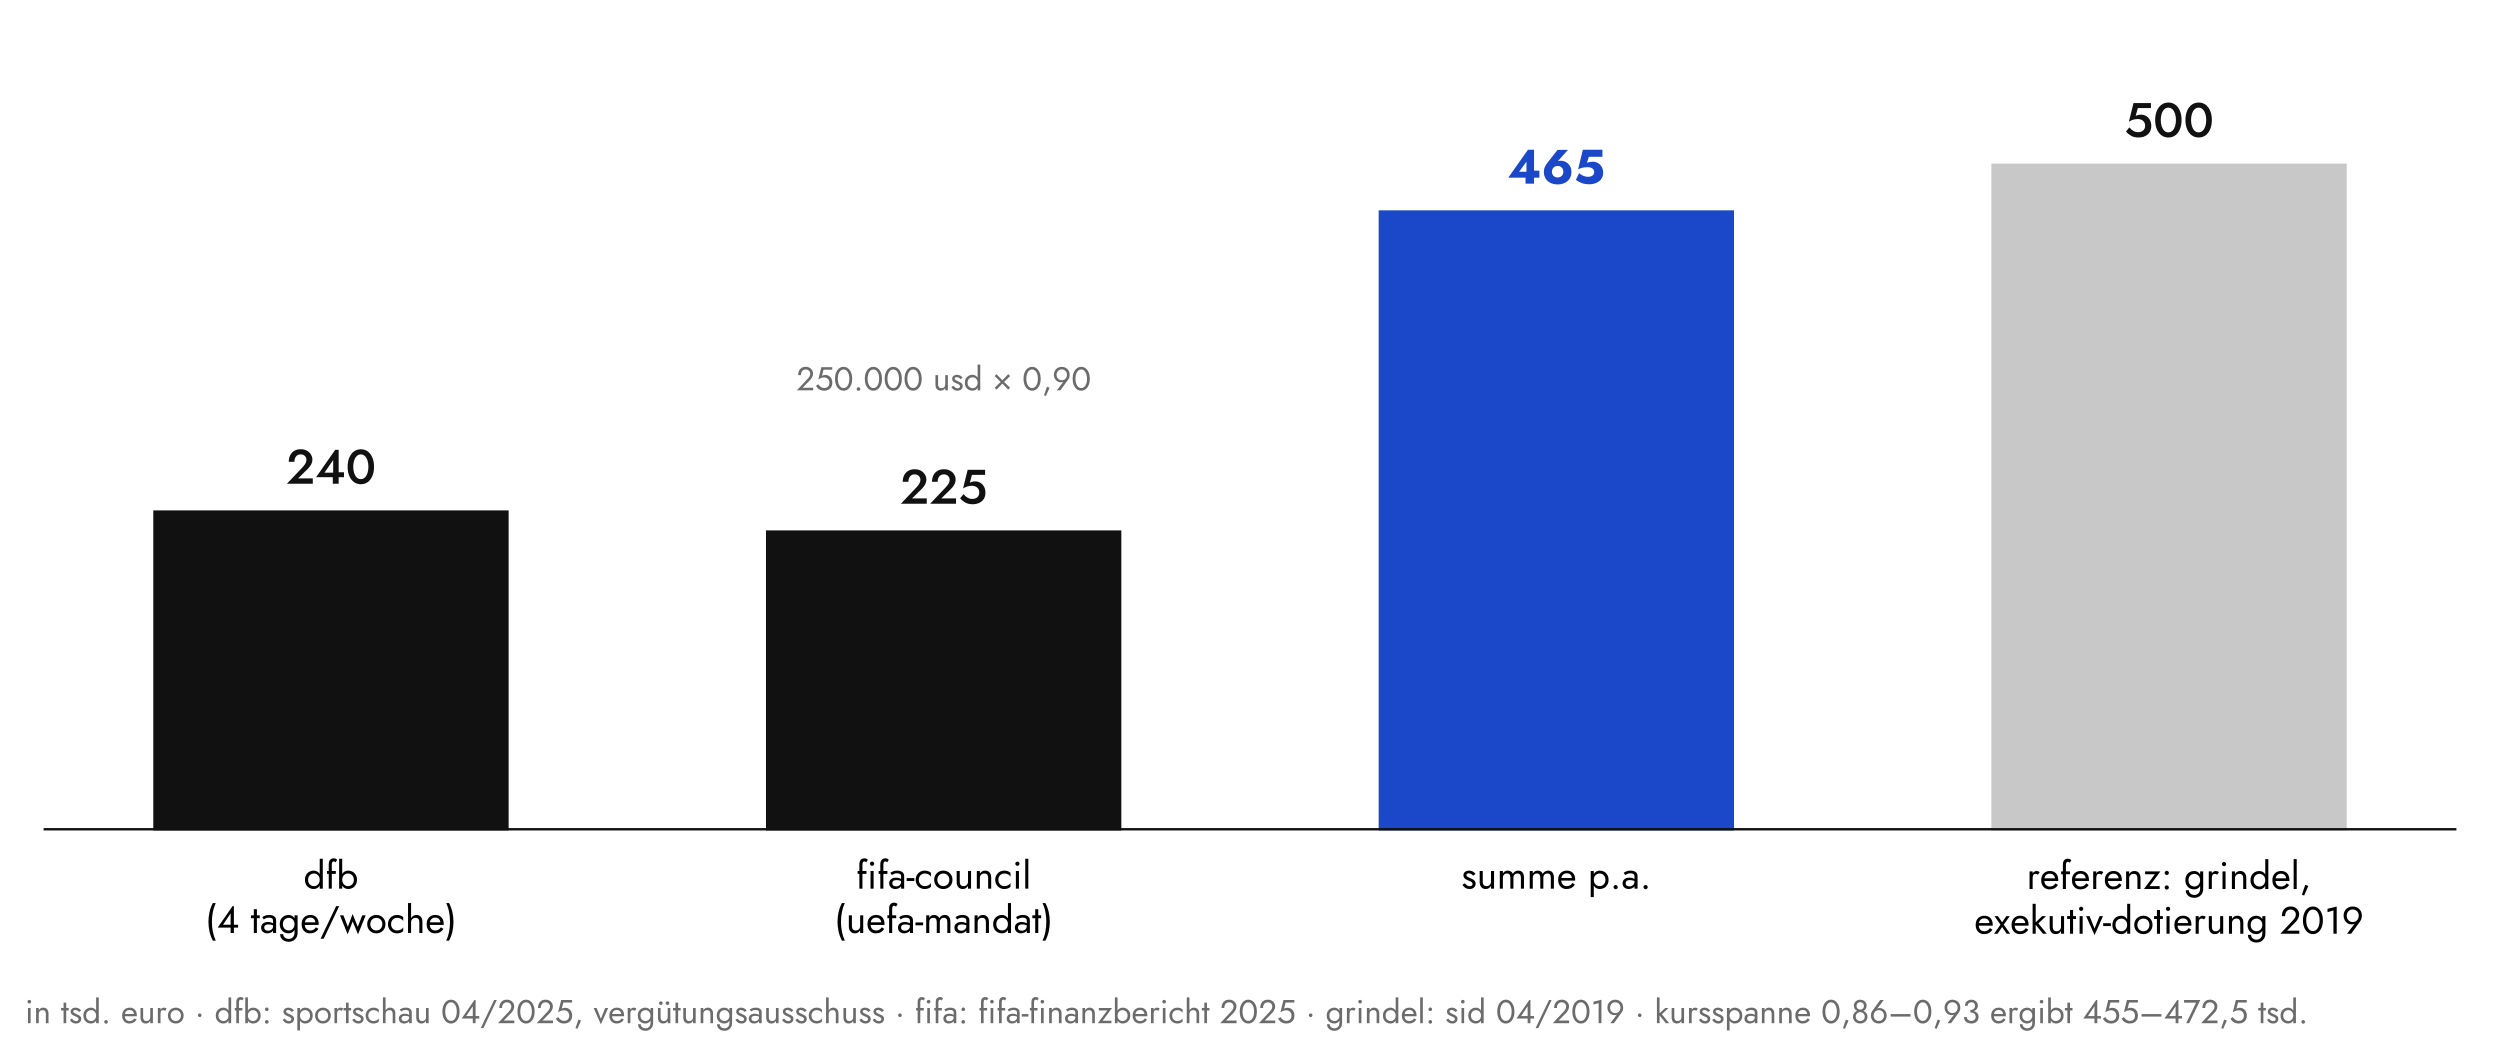
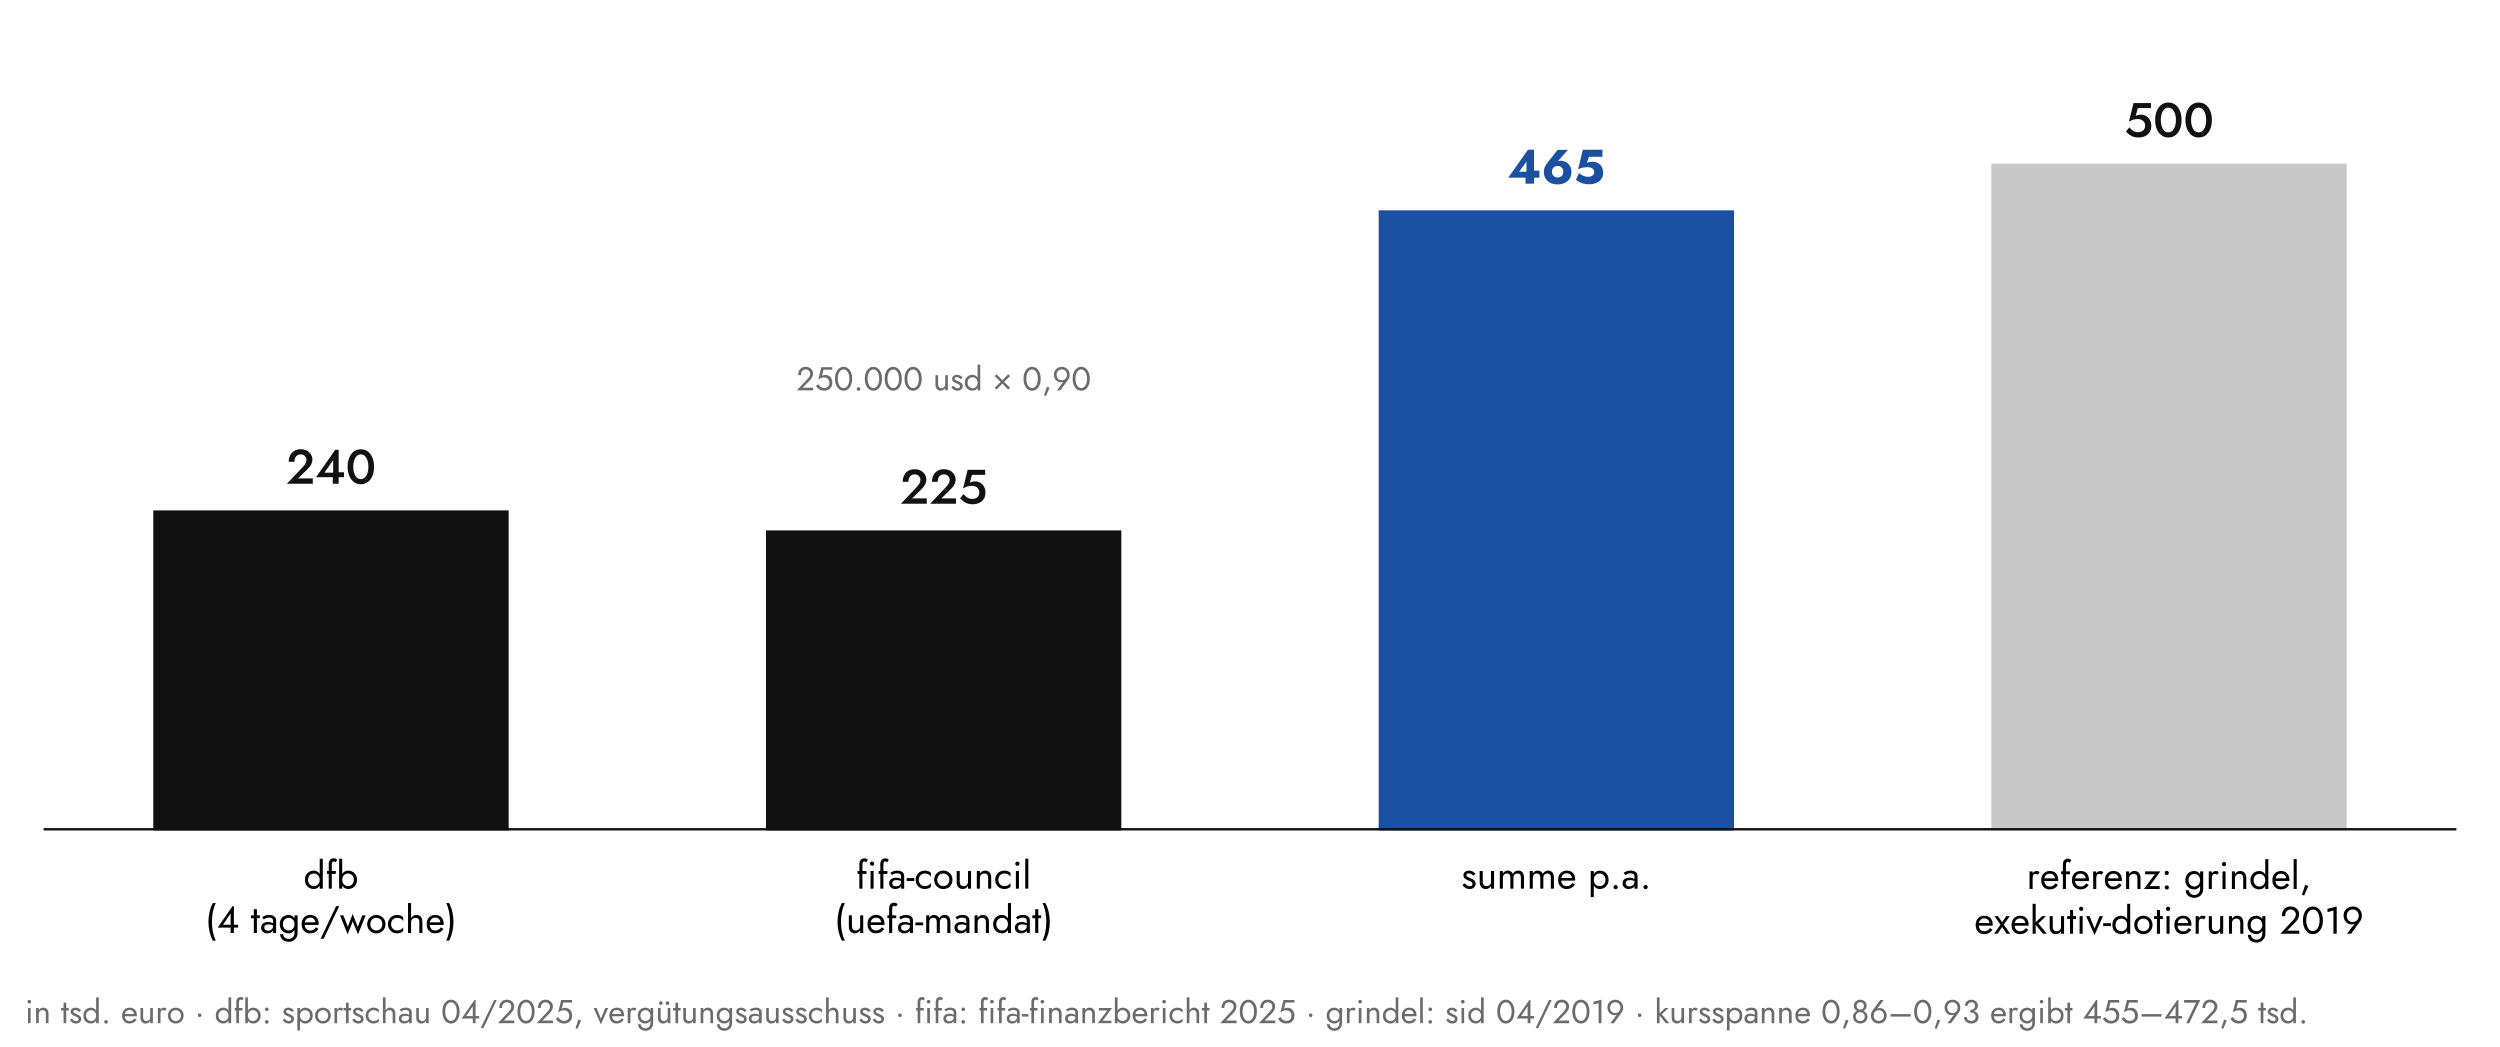
<svg xmlns="http://www.w3.org/2000/svg" xmlns:xlink="http://www.w3.org/1999/xlink" width="619.2pt" height="259.2pt" viewBox="0 0 619.2 259.2" version="1.1">
  <defs>
    <style type="text/css">*{stroke-linejoin: round; stroke-linecap: butt}</style>
  </defs>
  <g id="figure_1">
    <g id="patch_1">
      <path d="M 0 259.2  L 619.2 259.2  L 619.2 0  L 0 0  L 0 259.2  z " style="fill: none" />
    </g>
    <g id="axes_1">
      <g id="patch_2">
        <path d="M 10.8 205.688  L 608.4 205.688  L 608.4 10.8  L 10.8 10.8  L 10.8 205.688  z " style="fill: none" />
      </g>
      <g id="patch_3">
-         <path d="M 37.964 205.688  L 125.98 205.688  L 125.98 126.412  L 37.964 126.412  z " clip-path="url(#pdcb61099a6)" style="fill: #111111" />
+         <path d="M 37.964 205.688  L 125.98 205.688  L 125.98 126.412  L 37.964 126.412  z " clip-path="url(#p819ea50084)" style="fill: #111111" />
      </g>
      <g id="patch_4">
-         <path d="M 189.716 205.688  L 277.732 205.688  L 277.732 131.366  L 189.716 131.366  z " clip-path="url(#pdcb61099a6)" style="fill: #111111" />
+         <path d="M 189.716 205.688  L 277.732 205.688  L 277.732 131.366  L 189.716 131.366  z " clip-path="url(#p819ea50084)" style="fill: #111111" />
      </g>
      <g id="patch_5">
-         <path d="M 341.468 205.688  L 429.484 205.688  L 429.484 52.09  L 341.468 52.09  z " clip-path="url(#pdcb61099a6)" style="fill: #1b48c8" />
+         <path d="M 341.468 205.688  L 429.484 205.688  L 429.484 52.09  L 341.468 52.09  z " clip-path="url(#p819ea50084)" style="fill: #1b4fa0" />
      </g>
      <g id="patch_6">
-         <path d="M 493.22 205.688  L 581.236 205.688  L 581.236 40.529  L 493.22 40.529  z " clip-path="url(#pdcb61099a6)" style="fill: #c8c8c8" />
+         <path d="M 493.22 205.688  L 581.236 205.688  L 581.236 40.529  L 493.22 40.529  z " clip-path="url(#p819ea50084)" style="fill: #c8c8c8" />
      </g>
      <g id="matplotlib.axis_1">
        <g id="xtick_1">
          <g id="text_1">
            <g transform="translate(75.19856 220.098) scale(0.095 -0.095)">
              <defs>
                <path id="Jost-Book-64" d="M 224 1472  Q 224 1952 422 2294  Q 621 2637 953 2822  Q 1286 3008 1683 3008  Q 2010 3008 2269 2861  Q 2528 2714 2688 2438  L 2688 4992  L 3200 4992  L 3200 0  L 2688 0  L 2688 506  Q 2528 230 2269 83  Q 2010 -64 1683 -64  Q 1286 -64 953 121  Q 621 307 422 652  Q 224 998 224 1472  z M 742 1472  Q 742 1133 880 896  Q 1018 659 1248 537  Q 1478 416 1747 416  Q 1971 416 2188 537  Q 2406 659 2547 896  Q 2688 1133 2688 1472  Q 2688 1811 2547 2048  Q 2406 2285 2188 2406  Q 1971 2528 1747 2528  Q 1478 2528 1248 2406  Q 1018 2285 880 2048  Q 742 1811 742 1472  z " transform="scale(0.015625)" />
                <path id="Jost-Book-66" d="M 256 2944  L 544 2944  L 544 4032  Q 544 4557 768 4806  Q 992 5056 1395 5056  Q 1600 5056 1744 4976  Q 1888 4896 1958 4800  L 1677 4378  Q 1613 4486 1526 4515  Q 1440 4544 1363 4544  Q 1222 4544 1139 4416  Q 1056 4288 1056 3968  L 1056 2944  L 1728 2944  L 1728 2464  L 1056 2464  L 1056 0  L 544 0  L 544 2464  L 256 2464  L 256 2944  z " transform="scale(0.015625)" />
                <path id="Jost-Book-62" d="M 3424 1472  Q 3424 998 3225 652  Q 3027 307 2697 121  Q 2368 -64 1965 -64  Q 1638 -64 1379 83  Q 1120 230 960 506  L 960 0  L 448 0  L 448 4992  L 960 4992  L 960 2438  Q 1120 2714 1379 2861  Q 1638 3008 1965 3008  Q 2368 3008 2697 2822  Q 3027 2637 3225 2294  Q 3424 1952 3424 1472  z M 2906 1472  Q 2906 1811 2768 2048  Q 2630 2285 2403 2406  Q 2176 2528 1901 2528  Q 1677 2528 1459 2406  Q 1242 2285 1101 2048  Q 960 1811 960 1472  Q 960 1133 1101 896  Q 1242 659 1459 537  Q 1677 416 1901 416  Q 2176 416 2403 537  Q 2630 659 2768 896  Q 2906 1133 2906 1472  z " transform="scale(0.015625)" />
              </defs>
              <use xlink:href="#Jost-Book-64" />
              <use xlink:href="#Jost-Book-66" transform="translate(56.99999 0)" />
              <use xlink:href="#Jost-Book-62" transform="translate(85.59998 0)" />
            </g>
            <g transform="translate(50.77465 231.08) scale(0.095 -0.095)">
              <defs>
                <path id="Jost-Book-28" d="M 1312 4992  L 1792 4992  Q 1459 4275 1305 3475  Q 1152 2675 1152 1856  Q 1152 1043 1305 243  Q 1459 -557 1792 -1280  L 1312 -1280  Q 928 -557 752 243  Q 576 1043 576 1856  Q 576 2675 752 3475  Q 928 4275 1312 4992  z " transform="scale(0.015625)" />
                <path id="Jost-Book-34" d="M 128 896  L 2611 4480  L 2835 4480  L 2835 1376  L 3539 1376  L 3539 896  L 2835 896  L 2835 0  L 2291 0  L 2291 896  L 128 896  z M 1024 1376  L 2291 1376  L 2291 3270  L 1024 1376  z " transform="scale(0.015625)" />
                <path id="Jost-Book-20" transform="scale(0.015625)" />
                <path id="Jost-Book-74" d="M 32 2944  L 512 2944  L 512 3968  L 1024 3968  L 1024 2944  L 1504 2944  L 1504 2464  L 1024 2464  L 1024 0  L 512 0  L 512 2464  L 32 2464  L 32 2944  z " transform="scale(0.015625)" />
                <path id="Jost-Book-61" d="M 634 2266  L 384 2643  Q 550 2765 841 2886  Q 1133 3008 1542 3008  Q 2054 3008 2374 2774  Q 2694 2541 2694 2112  L 2694 0  L 2182 0  L 2182 397  Q 2042 166 1760 51  Q 1478 -64 1210 -64  Q 941 -64 707 48  Q 474 160 333 371  Q 192 582 192 883  Q 192 1312 496 1571  Q 800 1830 1344 1830  Q 1638 1830 1846 1763  Q 2054 1696 2182 1613  L 2182 2042  Q 2182 2342 1987 2451  Q 1792 2560 1517 2560  Q 1184 2560 960 2451  Q 736 2342 634 2266  z M 710 909  Q 710 653 886 515  Q 1062 378 1344 378  Q 1696 378 1939 589  Q 2182 800 2182 1152  L 2182 1261  Q 2003 1350 1817 1388  Q 1632 1427 1427 1427  Q 1056 1427 883 1289  Q 710 1152 710 909  z " transform="scale(0.015625)" />
                <path id="Jost-Book-67" d="M 282 -192  L 800 -192  Q 800 -403 915 -585  Q 1030 -768 1241 -880  Q 1453 -992 1741 -992  Q 1965 -992 2182 -883  Q 2400 -774 2544 -540  Q 2688 -307 2688 64  L 2688 506  Q 2528 230 2269 83  Q 2010 -64 1683 -64  Q 1286 -64 953 121  Q 621 307 422 652  Q 224 998 224 1472  Q 224 1952 422 2294  Q 621 2637 953 2822  Q 1286 3008 1683 3008  Q 2010 3008 2269 2861  Q 2528 2714 2688 2438  L 2688 2944  L 3200 2944  L 3200 64  Q 3200 -442 2989 -784  Q 2778 -1126 2445 -1299  Q 2112 -1472 1741 -1472  Q 1312 -1472 982 -1312  Q 653 -1152 467 -861  Q 282 -570 282 -192  z M 742 1472  Q 742 1133 880 896  Q 1018 659 1248 537  Q 1478 416 1747 416  Q 1971 416 2188 537  Q 2406 659 2547 896  Q 2688 1133 2688 1472  Q 2688 1811 2547 2048  Q 2406 2285 2188 2406  Q 1971 2528 1747 2528  Q 1478 2528 1248 2406  Q 1018 2285 880 2048  Q 742 1811 742 1472  z " transform="scale(0.015625)" />
                <path id="Jost-Book-65" d="M 1619 -64  Q 1210 -64 893 131  Q 576 326 400 672  Q 224 1018 224 1472  Q 224 1933 406 2278  Q 589 2624 918 2816  Q 1248 3008 1683 3008  Q 2330 3008 2701 2605  Q 3072 2202 3072 1498  Q 3072 1453 3069 1405  Q 3066 1357 3066 1344  L 749 1344  Q 781 902 1024 659  Q 1267 416 1683 416  Q 2285 416 2605 947  L 3021 685  Q 2560 -64 1619 -64  z M 1683 2560  Q 1306 2560 1069 2358  Q 832 2157 768 1779  L 2515 1779  Q 2490 2131 2262 2345  Q 2035 2560 1683 2560  z " transform="scale(0.015625)" />
                <path id="Jost-Book-2f" d="M 2688 4480  L 3200 4480  L 608 -960  L 96 -960  L 2688 4480  z " transform="scale(0.015625)" />
                <path id="Jost-Book-77" d="M 32 2944  L 608 2944  L 1344 1030  L 2144 3168  L 3002 1018  L 3744 2944  L 4320 2944  L 3040 -224  L 2150 1920  L 1312 -224  L 32 2944  z " transform="scale(0.015625)" />
                <path id="Jost-Book-6f" d="M 224 1472  Q 224 1920 425 2265  Q 627 2611 972 2809  Q 1318 3008 1747 3008  Q 2182 3008 2524 2809  Q 2867 2611 3068 2265  Q 3270 1920 3270 1472  Q 3270 1030 3068 681  Q 2867 333 2524 134  Q 2182 -64 1747 -64  Q 1318 -64 972 134  Q 627 333 425 681  Q 224 1030 224 1472  z M 742 1472  Q 742 1165 873 928  Q 1005 691 1232 553  Q 1459 416 1747 416  Q 2035 416 2262 553  Q 2490 691 2621 928  Q 2752 1165 2752 1472  Q 2752 1779 2621 2019  Q 2490 2259 2262 2393  Q 2035 2528 1747 2528  Q 1459 2528 1232 2393  Q 1005 2259 873 2019  Q 742 1779 742 1472  z " transform="scale(0.015625)" />
                <path id="Jost-Book-63" d="M 710 1472  Q 710 1165 841 928  Q 973 691 1200 553  Q 1427 416 1715 416  Q 2074 416 2355 576  Q 2637 736 2739 954  L 2739 314  Q 2586 134 2301 35  Q 2016 -64 1715 -64  Q 1286 -64 940 134  Q 595 333 393 681  Q 192 1030 192 1472  Q 192 1920 393 2265  Q 595 2611 940 2809  Q 1286 3008 1715 3008  Q 2016 3008 2301 2909  Q 2586 2810 2739 2630  L 2739 1990  Q 2637 2208 2355 2368  Q 2074 2528 1715 2528  Q 1427 2528 1200 2393  Q 973 2259 841 2019  Q 710 1779 710 1472  z " transform="scale(0.015625)" />
                <path id="Jost-Book-68" d="M 2368 1792  Q 2368 2528 1741 2528  Q 1408 2528 1200 2320  Q 992 2112 992 1792  L 992 0  L 480 0  L 480 4992  L 992 4992  L 992 2477  Q 1126 2720 1353 2864  Q 1581 3008 1869 3008  Q 2323 3008 2601 2717  Q 2880 2426 2880 1856  L 2880 0  L 2368 0  L 2368 1792  z " transform="scale(0.015625)" />
                <path id="Jost-Book-29" d="M 672 -1280  L 192 -1280  Q 531 -557 681 243  Q 832 1043 832 1856  Q 832 2675 681 3475  Q 531 4275 192 4992  L 672 4992  Q 1056 4275 1232 3475  Q 1408 2675 1408 1856  Q 1408 1043 1232 243  Q 1056 -557 672 -1280  z " transform="scale(0.015625)" />
              </defs>
              <use xlink:href="#Jost-Book-28" />
              <use xlink:href="#Jost-Book-34" transform="translate(30.99998 0)" />
              <use xlink:href="#Jost-Book-20" transform="translate(89.29997 0)" />
              <use xlink:href="#Jost-Book-74" transform="translate(119.3 0)" />
              <use xlink:href="#Jost-Book-61" transform="translate(143.2999 0)" />
              <use xlink:href="#Jost-Book-67" transform="translate(191.3999 0)" />
              <use xlink:href="#Jost-Book-65" transform="translate(248.3999 0)" />
              <use xlink:href="#Jost-Book-2f" transform="translate(299.8999 0)" />
              <use xlink:href="#Jost-Book-77" transform="translate(351.3999 0)" />
              <use xlink:href="#Jost-Book-6f" transform="translate(419.3999 0)" />
              <use xlink:href="#Jost-Book-63" transform="translate(473.9999 0)" />
              <use xlink:href="#Jost-Book-68" transform="translate(521.7998 0)" />
              <use xlink:href="#Jost-Book-65" transform="translate(574.2998 0)" />
              <use xlink:href="#Jost-Book-29" transform="translate(625.7998 0)" />
            </g>
          </g>
        </g>
        <g id="xtick_2">
          <g id="text_2">
            <g transform="translate(212.0417 220.098) scale(0.095 -0.095)">
              <defs>
                <path id="Jost-Book-69" d="M 480 4160  Q 480 4307 585 4409  Q 691 4512 832 4512  Q 979 4512 1081 4409  Q 1184 4307 1184 4160  Q 1184 4019 1081 3913  Q 979 3808 832 3808  Q 691 3808 585 3913  Q 480 4019 480 4160  z M 576 2944  L 1088 2944  L 1088 0  L 576 0  L 576 2944  z " transform="scale(0.015625)" />
                <path id="Jost-Book-2d" d="M 32 1280  L 32 1760  L 1312 1760  L 1312 1280  L 32 1280  z " transform="scale(0.015625)" />
                <path id="Jost-Book-75" d="M 992 1152  Q 992 800 1152 608  Q 1312 416 1619 416  Q 1958 416 2163 621  Q 2368 826 2368 1152  L 2368 2944  L 2880 2944  L 2880 0  L 2368 0  L 2368 461  Q 2074 -64 1491 -64  Q 1030 -64 755 249  Q 480 563 480 1088  L 480 2944  L 992 2944  L 992 1152  z " transform="scale(0.015625)" />
                <path id="Jost-Book-6e" d="M 2368 1792  Q 2368 2528 1741 2528  Q 1408 2528 1200 2323  Q 992 2118 992 1792  L 992 0  L 480 0  L 480 2944  L 992 2944  L 992 2483  Q 1280 3008 1869 3008  Q 2336 3008 2608 2697  Q 2880 2387 2880 1856  L 2880 0  L 2368 0  L 2368 1792  z " transform="scale(0.015625)" />
                <path id="Jost-Book-6c" d="M 480 4992  L 992 4992  L 992 0  L 480 0  L 480 4992  z " transform="scale(0.015625)" />
              </defs>
              <use xlink:href="#Jost-Book-66" />
              <use xlink:href="#Jost-Book-69" transform="translate(28.59999 0)" />
              <use xlink:href="#Jost-Book-66" transform="translate(54.59998 0)" />
              <use xlink:href="#Jost-Book-61" transform="translate(83.19997 0)" />
              <use xlink:href="#Jost-Book-2d" transform="translate(131.3 0)" />
              <use xlink:href="#Jost-Book-63" transform="translate(152.2999 0)" />
              <use xlink:href="#Jost-Book-6f" transform="translate(200.0999 0)" />
              <use xlink:href="#Jost-Book-75" transform="translate(254.6999 0)" />
              <use xlink:href="#Jost-Book-6e" transform="translate(307.1999 0)" />
              <use xlink:href="#Jost-Book-63" transform="translate(359.6999 0)" />
              <use xlink:href="#Jost-Book-69" transform="translate(407.4999 0)" />
              <use xlink:href="#Jost-Book-6c" transform="translate(433.4999 0)" />
            </g>
            <g transform="translate(206.5836 231.08) scale(0.095 -0.095)">
              <defs>
                <path id="Jost-Book-6d" d="M 4512 1856  L 4512 0  L 4000 0  L 4000 1792  Q 4000 2170 3862 2349  Q 3725 2528 3437 2528  Q 3123 2528 2937 2333  Q 2752 2138 2752 1792  L 2752 0  L 2240 0  L 2240 1792  Q 2240 2170 2102 2349  Q 1965 2528 1677 2528  Q 1363 2528 1177 2333  Q 992 2138 992 1792  L 992 0  L 480 0  L 480 2944  L 992 2944  L 992 2515  Q 1254 3008 1805 3008  Q 2112 3008 2333 2864  Q 2554 2720 2656 2458  Q 2963 3008 3565 3008  Q 4019 3008 4265 2707  Q 4512 2406 4512 1856  z " transform="scale(0.015625)" />
              </defs>
              <use xlink:href="#Jost-Book-28" />
              <use xlink:href="#Jost-Book-75" transform="translate(30.99998 0)" />
              <use xlink:href="#Jost-Book-65" transform="translate(83.49997 0)" />
              <use xlink:href="#Jost-Book-66" transform="translate(135 0)" />
              <use xlink:href="#Jost-Book-61" transform="translate(163.5999 0)" />
              <use xlink:href="#Jost-Book-2d" transform="translate(211.6999 0)" />
              <use xlink:href="#Jost-Book-6d" transform="translate(232.6999 0)" />
              <use xlink:href="#Jost-Book-61" transform="translate(310.6999 0)" />
              <use xlink:href="#Jost-Book-6e" transform="translate(358.7999 0)" />
              <use xlink:href="#Jost-Book-64" transform="translate(411.2999 0)" />
              <use xlink:href="#Jost-Book-61" transform="translate(468.2999 0)" />
              <use xlink:href="#Jost-Book-74" transform="translate(516.3999 0)" />
              <use xlink:href="#Jost-Book-29" transform="translate(540.3998 0)" />
            </g>
          </g>
        </g>
        <g id="xtick_3">
          <g id="text_3">
            <g transform="translate(361.945 220.098) scale(0.095 -0.095)">
              <defs>
                <path id="Jost-Book-73" d="M 602 902  Q 736 698 931 550  Q 1126 403 1402 403  Q 1619 403 1744 502  Q 1869 602 1869 774  Q 1869 928 1769 1033  Q 1670 1139 1516 1212  Q 1363 1286 1190 1350  Q 998 1427 803 1532  Q 608 1638 477 1808  Q 346 1978 346 2234  Q 346 2496 483 2669  Q 621 2842 841 2925  Q 1062 3008 1299 3008  Q 1651 3008 1939 2841  Q 2227 2675 2362 2432  L 1952 2170  Q 1830 2336 1648 2445  Q 1466 2554 1235 2554  Q 1075 2554 960 2483  Q 845 2413 845 2266  Q 845 2086 1033 1974  Q 1222 1862 1459 1766  Q 1715 1664 1926 1545  Q 2138 1427 2262 1260  Q 2387 1094 2387 832  Q 2387 448 2108 192  Q 1830 -64 1376 -64  Q 1082 -64 845 41  Q 608 147 445 313  Q 282 480 198 653  L 602 902  z " transform="scale(0.015625)" />
                <path id="Jost-Book-70" d="M 960 -1408  L 448 -1408  L 448 2944  L 960 2944  L 960 2438  Q 1120 2714 1379 2861  Q 1638 3008 1965 3008  Q 2368 3008 2697 2822  Q 3027 2637 3225 2294  Q 3424 1952 3424 1472  Q 3424 998 3225 652  Q 3027 307 2697 121  Q 2368 -64 1965 -64  Q 1638 -64 1379 83  Q 1120 230 960 506  L 960 -1408  z M 2906 1472  Q 2906 1811 2768 2048  Q 2630 2285 2403 2406  Q 2176 2528 1901 2528  Q 1677 2528 1459 2406  Q 1242 2285 1101 2048  Q 960 1811 960 1472  Q 960 1133 1101 896  Q 1242 659 1459 537  Q 1677 416 1901 416  Q 2176 416 2403 537  Q 2630 659 2768 896  Q 2906 1133 2906 1472  z " transform="scale(0.015625)" />
                <path id="Jost-Book-2e" d="M 608 256  Q 608 403 713 505  Q 819 608 960 608  Q 1107 608 1209 505  Q 1312 403 1312 256  Q 1312 115 1209 9  Q 1107 -96 960 -96  Q 819 -96 713 9  Q 608 115 608 256  z " transform="scale(0.015625)" />
              </defs>
              <use xlink:href="#Jost-Book-73" />
              <use xlink:href="#Jost-Book-75" transform="translate(40.29999 0)" />
              <use xlink:href="#Jost-Book-6d" transform="translate(92.79997 0)" />
              <use xlink:href="#Jost-Book-6d" transform="translate(170.8 0)" />
              <use xlink:href="#Jost-Book-65" transform="translate(248.7999 0)" />
              <use xlink:href="#Jost-Book-20" transform="translate(300.2999 0)" />
              <use xlink:href="#Jost-Book-70" transform="translate(330.2999 0)" />
              <use xlink:href="#Jost-Book-2e" transform="translate(387.2999 0)" />
              <use xlink:href="#Jost-Book-61" transform="translate(417.2999 0)" />
              <use xlink:href="#Jost-Book-2e" transform="translate(465.3999 0)" />
            </g>
          </g>
        </g>
        <g id="xtick_4">
          <g id="text_4">
            <g transform="translate(501.9699 220.193) scale(0.095 -0.095)">
              <defs>
                <path id="Jost-Book-72" d="M 1882 2381  Q 1779 2458 1696 2493  Q 1613 2528 1485 2528  Q 1197 2528 1094 2320  Q 992 2112 992 1792  L 992 0  L 480 0  L 480 2944  L 992 2944  L 992 2605  Q 1114 2790 1280 2899  Q 1446 3008 1613 3008  Q 1773 3008 1910 2966  Q 2048 2925 2163 2803  L 1882 2381  z " transform="scale(0.015625)" />
                <path id="Jost-Book-7a" d="M 1920 2464  L 288 2464  L 288 2944  L 2848 2944  L 1024 480  L 2720 480  L 2720 0  L 96 0  L 1920 2464  z " transform="scale(0.015625)" />
                <path id="Jost-Book-3a" d="M 608 2688  Q 608 2835 713 2937  Q 819 3040 960 3040  Q 1107 3040 1209 2937  Q 1312 2835 1312 2688  Q 1312 2547 1209 2441  Q 1107 2336 960 2336  Q 819 2336 713 2441  Q 608 2547 608 2688  z M 608 256  Q 608 403 713 505  Q 819 608 960 608  Q 1107 608 1209 505  Q 1312 403 1312 256  Q 1312 115 1209 9  Q 1107 -96 960 -96  Q 819 -96 713 9  Q 608 115 608 256  z " transform="scale(0.015625)" />
                <path id="Jost-Book-2c" d="M 947 704  L 1459 512  L 755 -1088  L 384 -954  L 947 704  z " transform="scale(0.015625)" />
              </defs>
              <use xlink:href="#Jost-Book-72" />
              <use xlink:href="#Jost-Book-65" transform="translate(34.29999 0)" />
              <use xlink:href="#Jost-Book-66" transform="translate(85.79997 0)" />
              <use xlink:href="#Jost-Book-65" transform="translate(114.4 0)" />
              <use xlink:href="#Jost-Book-72" transform="translate(165.8999 0)" />
              <use xlink:href="#Jost-Book-65" transform="translate(200.1999 0)" />
              <use xlink:href="#Jost-Book-6e" transform="translate(251.6999 0)" />
              <use xlink:href="#Jost-Book-7a" transform="translate(304.1999 0)" />
              <use xlink:href="#Jost-Book-3a" transform="translate(350.1999 0)" />
              <use xlink:href="#Jost-Book-20" transform="translate(380.1999 0)" />
              <use xlink:href="#Jost-Book-67" transform="translate(410.1999 0)" />
              <use xlink:href="#Jost-Book-72" transform="translate(467.1998 0)" />
              <use xlink:href="#Jost-Book-69" transform="translate(501.4998 0)" />
              <use xlink:href="#Jost-Book-6e" transform="translate(527.4998 0)" />
              <use xlink:href="#Jost-Book-64" transform="translate(579.9998 0)" />
              <use xlink:href="#Jost-Book-65" transform="translate(636.9998 0)" />
              <use xlink:href="#Jost-Book-6c" transform="translate(688.4998 0)" />
              <use xlink:href="#Jost-Book-2c" transform="translate(711.4998 0)" />
            </g>
            <g transform="translate(488.9972 231.27) scale(0.095 -0.095)">
              <defs>
                <path id="Jost-Book-78" d="M 2048 2944  L 2624 2944  L 1619 1517  L 2688 0  L 2112 0  L 1344 1114  L 576 0  L 0 0  L 1069 1517  L 64 2944  L 640 2944  L 1344 1920  L 2048 2944  z " transform="scale(0.015625)" />
                <path id="Jost-Book-6b" d="M 2048 2944  L 2688 2944  L 1408 1728  L 2816 0  L 2176 0  L 960 1491  L 960 0  L 448 0  L 448 4992  L 960 4992  L 960 1914  L 2048 2944  z " transform="scale(0.015625)" />
                <path id="Jost-Book-76" d="M 0 2944  L 576 2944  L 1408 864  L 2240 2944  L 2816 2944  L 1408 -224  L 0 2944  z " transform="scale(0.015625)" />
                <path id="Jost-Book-32" d="M 128 0  L 2246 2259  Q 2470 2496 2592 2733  Q 2714 2970 2714 3238  Q 2714 3437 2611 3619  Q 2509 3802 2317 3920  Q 2125 4038 1850 4038  Q 1421 4038 1174 3747  Q 928 3456 928 2944  L 384 2944  Q 384 3424 557 3785  Q 730 4147 1059 4348  Q 1389 4550 1850 4550  Q 2221 4550 2489 4425  Q 2758 4301 2931 4105  Q 3104 3910 3187 3686  Q 3270 3462 3270 3258  Q 3270 2912 3104 2573  Q 2938 2234 2675 1965  L 1248 512  L 3290 512  L 3290 0  L 128 0  z " transform="scale(0.015625)" />
                <path id="Jost-Book-30" d="M 256 2240  Q 256 2912 467 3430  Q 678 3949 1052 4246  Q 1427 4544 1920 4544  Q 2413 4544 2787 4246  Q 3162 3949 3373 3430  Q 3584 2912 3584 2240  Q 3584 1568 3373 1049  Q 3162 531 2787 233  Q 2413 -64 1920 -64  Q 1427 -64 1052 233  Q 678 531 467 1049  Q 256 1568 256 2240  z M 800 2240  Q 800 1722 937 1315  Q 1075 909 1324 678  Q 1574 448 1920 448  Q 2266 448 2518 678  Q 2771 909 2905 1315  Q 3040 1722 3040 2240  Q 3040 2765 2905 3168  Q 2771 3571 2518 3801  Q 2266 4032 1920 4032  Q 1574 4032 1324 3801  Q 1075 3571 937 3168  Q 800 2765 800 2240  z " transform="scale(0.015625)" />
                <path id="Jost-Book-31" d="M 512 3597  L 512 4160  L 2048 4544  L 2048 0  L 1504 0  L 1504 3891  L 512 3597  z " transform="scale(0.015625)" />
                <path id="Jost-Book-39" d="M 1574 0  L 890 0  L 2150 1664  Q 2042 1600 1917 1577  Q 1792 1555 1645 1555  Q 1280 1555 979 1747  Q 678 1939 499 2268  Q 320 2598 320 3008  Q 320 3469 521 3814  Q 723 4160 1068 4352  Q 1414 4544 1843 4544  Q 2278 4544 2620 4352  Q 2963 4160 3164 3814  Q 3366 3469 3366 3008  Q 3366 2733 3289 2496  Q 3213 2259 3085 2080  L 1574 0  z M 2848 3008  Q 2848 3315 2717 3548  Q 2586 3782 2358 3916  Q 2131 4051 1843 4051  Q 1555 4051 1328 3916  Q 1101 3782 969 3548  Q 838 3315 838 3008  Q 838 2701 969 2464  Q 1101 2227 1328 2089  Q 1555 1952 1843 1952  Q 2131 1952 2358 2089  Q 2586 2227 2717 2464  Q 2848 2701 2848 3008  z " transform="scale(0.015625)" />
              </defs>
              <use xlink:href="#Jost-Book-65" />
              <use xlink:href="#Jost-Book-78" transform="translate(51.49999 0)" />
              <use xlink:href="#Jost-Book-65" transform="translate(93.49997 0)" />
              <use xlink:href="#Jost-Book-6b" transform="translate(145 0)" />
              <use xlink:href="#Jost-Book-75" transform="translate(188.9999 0)" />
              <use xlink:href="#Jost-Book-74" transform="translate(241.4999 0)" />
              <use xlink:href="#Jost-Book-69" transform="translate(265.4999 0)" />
              <use xlink:href="#Jost-Book-76" transform="translate(291.4999 0)" />
              <use xlink:href="#Jost-Book-2d" transform="translate(335.4999 0)" />
              <use xlink:href="#Jost-Book-64" transform="translate(356.4999 0)" />
              <use xlink:href="#Jost-Book-6f" transform="translate(413.4998 0)" />
              <use xlink:href="#Jost-Book-74" transform="translate(468.0998 0)" />
              <use xlink:href="#Jost-Book-69" transform="translate(492.0998 0)" />
              <use xlink:href="#Jost-Book-65" transform="translate(518.0998 0)" />
              <use xlink:href="#Jost-Book-72" transform="translate(569.5998 0)" />
              <use xlink:href="#Jost-Book-75" transform="translate(603.8998 0)" />
              <use xlink:href="#Jost-Book-6e" transform="translate(656.3998 0)" />
              <use xlink:href="#Jost-Book-67" transform="translate(708.8998 0)" />
              <use xlink:href="#Jost-Book-20" transform="translate(765.8997 0)" />
              <use xlink:href="#Jost-Book-32" transform="translate(795.8997 0)" />
              <use xlink:href="#Jost-Book-30" transform="translate(852.7997 0)" />
              <use xlink:href="#Jost-Book-31" transform="translate(912.7997 0)" />
              <use xlink:href="#Jost-Book-39" transform="translate(957.7997 0)" />
            </g>
          </g>
        </g>
      </g>
      <g id="matplotlib.axis_2">
        <g id="ytick_1" />
        <g id="ytick_2" />
        <g id="ytick_3" />
        <g id="ytick_4" />
        <g id="ytick_5" />
        <g id="ytick_6" />
      </g>
      <g id="line2d_1">
-         <path d="M 10.8 205.688  L 608.4 205.688  " clip-path="url(#pdcb61099a6)" style="fill: none; stroke: #111111; stroke-width: 1.2; stroke-linecap: square" />
+         <path d="M 10.8 205.688  L 608.4 205.688  " clip-path="url(#p819ea50084)" style="fill: none; stroke: #111111; stroke-width: 1.2; stroke-linecap: square" />
      </g>
      <g id="text_5">
        <g style="fill: #111111" transform="translate(70.82301 119.8077) scale(0.12 -0.12)">
          <defs>
            <path id="Jost-Medium-32" d="M 128 0  L 2202 2182  Q 2438 2438 2572 2672  Q 2707 2906 2707 3174  Q 2707 3347 2617 3510  Q 2528 3674 2358 3776  Q 2189 3878 1946 3878  Q 1562 3878 1341 3612  Q 1120 3347 1120 2899  L 371 2899  Q 371 3373 553 3747  Q 736 4122 1091 4339  Q 1446 4557 1958 4557  Q 2349 4557 2637 4432  Q 2925 4307 3113 4105  Q 3302 3904 3398 3670  Q 3494 3437 3494 3213  Q 3494 2861 3321 2534  Q 3149 2208 2874 1952  L 1606 704  L 3546 704  L 3546 0  L 128 0  z " transform="scale(0.015625)" />
            <path id="Jost-Medium-34" d="M 115 858  L 2643 4480  L 3098 4480  L 3098 1510  L 3802 1510  L 3802 858  L 3098 858  L 3098 0  L 2323 0  L 2323 858  L 115 858  z M 1222 1459  L 2374 1459  L 2374 3130  L 1222 1459  z " transform="scale(0.015625)" />
            <path id="Jost-Medium-30" d="M 256 2240  Q 256 2931 477 3452  Q 698 3974 1091 4262  Q 1485 4550 2003 4550  Q 2528 4550 2918 4262  Q 3309 3974 3526 3452  Q 3744 2931 3744 2240  Q 3744 1549 3526 1027  Q 3309 506 2918 218  Q 2528 -70 2003 -70  Q 1485 -70 1091 218  Q 698 506 477 1027  Q 256 1549 256 2240  z M 998 2240  Q 998 1760 1123 1392  Q 1248 1024 1472 816  Q 1696 608 2003 608  Q 2304 608 2528 816  Q 2752 1024 2877 1392  Q 3002 1760 3002 2240  Q 3002 2720 2877 3088  Q 2752 3456 2528 3664  Q 2304 3872 2003 3872  Q 1696 3872 1472 3664  Q 1248 3456 1123 3088  Q 998 2720 998 2240  z " transform="scale(0.015625)" />
          </defs>
          <use xlink:href="#Jost-Medium-32" />
          <use xlink:href="#Jost-Medium-34" transform="translate(60.39999 0)" />
          <use xlink:href="#Jost-Medium-30" transform="translate(123.3 0)" />
        </g>
      </g>
      <g id="text_6">
        <g style="fill: #111111" transform="translate(222.893 124.7625) scale(0.12 -0.12)">
          <defs>
            <path id="Jost-Medium-35" d="M 3565 1459  Q 3565 941 3328 601  Q 3091 262 2710 96  Q 2330 -70 1901 -70  Q 1280 -70 880 166  Q 480 403 224 723  L 672 1274  Q 864 1005 1171 819  Q 1478 634 1805 634  Q 2253 634 2502 864  Q 2752 1094 2752 1504  Q 2752 1773 2621 1968  Q 2490 2163 2275 2265  Q 2061 2368 1805 2368  Q 1504 2368 1229 2297  Q 954 2227 608 2016  L 1216 4480  L 3520 4480  L 3520 3814  L 1786 3814  L 1504 2784  Q 1670 2867 1849 2908  Q 2029 2950 2214 2950  Q 2586 2950 2893 2764  Q 3200 2579 3382 2243  Q 3565 1907 3565 1459  z " transform="scale(0.015625)" />
          </defs>
          <use xlink:href="#Jost-Medium-32" />
          <use xlink:href="#Jost-Medium-32" transform="translate(60.39999 0)" />
          <use xlink:href="#Jost-Medium-35" transform="translate(120.8 0)" />
        </g>
      </g>
      <g id="text_7">
-         <g style="fill: #1b48c8" transform="translate(373.4039 45.48601) scale(0.12 -0.12)">
+         <g style="fill: #1b4fa0" transform="translate(373.4039 45.48601) scale(0.12 -0.12)">
          <defs>
            <path id="Jost-Bold-34" d="M 90 794  L 2688 4480  L 3494 4480  L 3494 1715  L 4198 1715  L 4198 794  L 3494 794  L 3494 0  L 2368 0  L 2368 794  L 90 794  z M 1523 1574  L 2490 1574  L 2490 2912  L 1523 1574  z " transform="scale(0.015625)" />
            <path id="Jost-Bold-36" d="M 2131 4461  L 3501 4461  L 2170 2970  Q 2259 3002 2358 3014  Q 2458 3027 2579 3027  Q 2912 3027 3232 2851  Q 3552 2675 3757 2348  Q 3962 2022 3962 1574  Q 3962 1024 3715 649  Q 3469 275 3056 86  Q 2643 -102 2144 -102  Q 1638 -102 1225 86  Q 813 275 566 649  Q 320 1024 320 1574  Q 320 1933 470 2240  Q 621 2547 838 2816  L 2131 4461  z M 1389 1574  Q 1389 1229 1603 1024  Q 1818 819 2144 819  Q 2464 819 2678 1024  Q 2893 1229 2893 1574  Q 2893 1914 2678 2125  Q 2464 2336 2144 2336  Q 1818 2336 1603 2125  Q 1389 1914 1389 1574  z " transform="scale(0.015625)" />
            <path id="Jost-Bold-35" d="M 3872 1434  Q 3872 1037 3712 749  Q 3552 461 3289 278  Q 3027 96 2707 6  Q 2387 -83 2067 -83  Q 1446 -83 1014 89  Q 582 262 269 499  L 691 1389  Q 960 1158 1267 1030  Q 1574 902 1824 902  Q 2234 902 2461 1062  Q 2688 1222 2688 1549  Q 2688 1766 2563 1907  Q 2438 2048 2240 2112  Q 2042 2176 1824 2176  Q 1562 2176 1232 2121  Q 902 2067 563 1894  L 1190 4480  L 3776 4480  L 3776 3546  L 1984 3546  L 1728 2746  Q 1907 2829 2102 2864  Q 2298 2899 2509 2899  Q 2861 2899 3174 2726  Q 3488 2554 3680 2224  Q 3872 1894 3872 1434  z " transform="scale(0.015625)" />
          </defs>
          <use xlink:href="#Jost-Bold-34" />
          <use xlink:href="#Jost-Bold-36" transform="translate(69.79999 0)" />
          <use xlink:href="#Jost-Bold-35" transform="translate(136.7 0)" />
        </g>
      </g>
      <g id="text_8">
        <g style="fill: #111111" transform="translate(526.146 33.92485) scale(0.12 -0.12)">
          <use xlink:href="#Jost-Medium-35" />
          <use xlink:href="#Jost-Medium-30" transform="translate(59.7 0)" />
          <use xlink:href="#Jost-Medium-30" transform="translate(122.2 0)" />
        </g>
      </g>
      <g id="text_9">
        <g style="fill: #6b6b6b" transform="translate(197.1891 96.68285) scale(0.082 -0.082)">
          <defs>
            <path id="Jost-Book-35" d="M 3354 1472  Q 3354 966 3142 624  Q 2931 282 2576 109  Q 2221 -64 1786 -64  Q 1376 -64 1072 64  Q 768 192 553 406  Q 339 621 192 877  L 653 1190  Q 755 998 924 828  Q 1094 659 1318 553  Q 1542 448 1786 448  Q 2266 448 2528 729  Q 2790 1011 2790 1472  Q 2790 1779 2659 2009  Q 2528 2240 2301 2368  Q 2074 2496 1786 2496  Q 1574 2496 1398 2461  Q 1222 2426 1046 2339  Q 870 2253 640 2093  L 1229 4480  L 3341 4480  L 3341 4000  L 1651 4000  L 1350 2816  Q 1670 2982 2016 2982  Q 2400 2982 2704 2790  Q 3008 2598 3181 2259  Q 3354 1920 3354 1472  z " transform="scale(0.015625)" />
            <path id="Jost-Book-d7" d="M 774 141  L 416 499  L 1581 1632  L 416 2765  L 774 3123  L 1907 1958  L 3040 3123  L 3398 2765  L 2234 1632  L 3398 499  L 3040 141  L 1907 1306  L 774 141  z " transform="scale(0.015625)" />
          </defs>
          <use xlink:href="#Jost-Book-32" />
          <use xlink:href="#Jost-Book-35" transform="translate(56.89999 0)" />
          <use xlink:href="#Jost-Book-30" transform="translate(113.3 0)" />
          <use xlink:href="#Jost-Book-2e" transform="translate(173.3 0)" />
          <use xlink:href="#Jost-Book-30" transform="translate(203.3 0)" />
          <use xlink:href="#Jost-Book-30" transform="translate(263.2999 0)" />
          <use xlink:href="#Jost-Book-30" transform="translate(323.2999 0)" />
          <use xlink:href="#Jost-Book-20" transform="translate(383.2999 0)" />
          <use xlink:href="#Jost-Book-75" transform="translate(413.2999 0)" />
          <use xlink:href="#Jost-Book-73" transform="translate(465.7999 0)" />
          <use xlink:href="#Jost-Book-64" transform="translate(506.0999 0)" />
          <use xlink:href="#Jost-Book-20" transform="translate(563.0999 0)" />
          <use xlink:href="#Jost-Book-d7" transform="translate(593.0998 0)" />
          <use xlink:href="#Jost-Book-20" transform="translate(652.6998 0)" />
          <use xlink:href="#Jost-Book-30" transform="translate(682.6998 0)" />
          <use xlink:href="#Jost-Book-2c" transform="translate(742.6998 0)" />
          <use xlink:href="#Jost-Book-39" transform="translate(773.4998 0)" />
          <use xlink:href="#Jost-Book-30" transform="translate(831.0998 0)" />
        </g>
      </g>
    </g>
    <g id="text_10">
      <g style="fill: #6b6b6b" transform="translate(6.192 253.426) scale(0.082 -0.082)">
        <defs>
          <path id="Jost-Book-b7" d="M 608 1536  Q 608 1683 713 1785  Q 819 1888 960 1888  Q 1107 1888 1209 1785  Q 1312 1683 1312 1536  Q 1312 1395 1209 1289  Q 1107 1184 960 1184  Q 819 1184 713 1289  Q 608 1395 608 1536  z " transform="scale(0.015625)" />
          <path id="Jost-Book-fc" d="M 1971 3872  Q 1971 4019 2073 4121  Q 2176 4224 2317 4224  Q 2464 4224 2569 4121  Q 2675 4019 2675 3872  Q 2675 3731 2569 3625  Q 2464 3520 2317 3520  Q 2176 3520 2073 3625  Q 1971 3731 1971 3872  z M 691 3872  Q 691 4019 793 4121  Q 896 4224 1037 4224  Q 1184 4224 1289 4121  Q 1395 4019 1395 3872  Q 1395 3731 1289 3625  Q 1184 3520 1037 3520  Q 896 3520 793 3625  Q 691 3731 691 3872  z M 992 1152  Q 992 416 1619 416  Q 1958 416 2163 627  Q 2368 838 2368 1152  L 2368 2944  L 2880 2944  L 2880 0  L 2368 0  L 2368 397  Q 2214 186 1987 61  Q 1760 -64 1491 -64  Q 1037 -64 758 227  Q 480 518 480 1088  L 480 2944  L 992 2944  L 992 1152  z " transform="scale(0.015625)" />
          <path id="Jost-Book-38" d="M 352 1216  Q 352 1658 579 1955  Q 806 2253 1146 2387  Q 851 2515 681 2774  Q 512 3034 512 3398  Q 512 3718 675 3977  Q 838 4237 1116 4390  Q 1395 4544 1747 4544  Q 2099 4544 2377 4390  Q 2656 4237 2819 3977  Q 2982 3718 2982 3398  Q 2982 3034 2812 2774  Q 2643 2515 2349 2387  Q 2688 2253 2915 1955  Q 3142 1658 3142 1216  Q 3142 870 2960 579  Q 2778 288 2464 112  Q 2150 -64 1747 -64  Q 1350 -64 1033 112  Q 717 288 534 579  Q 352 870 352 1216  z M 1030 3334  Q 1030 3021 1244 2822  Q 1459 2624 1747 2624  Q 2035 2624 2249 2822  Q 2464 3021 2464 3334  Q 2464 3654 2262 3859  Q 2061 4064 1747 4064  Q 1434 4064 1232 3859  Q 1030 3654 1030 3334  z M 870 1280  Q 870 1005 995 813  Q 1120 621 1321 518  Q 1523 416 1747 416  Q 1971 416 2172 518  Q 2374 621 2499 813  Q 2624 1005 2624 1280  Q 2624 1523 2499 1718  Q 2374 1914 2172 2029  Q 1971 2144 1747 2144  Q 1523 2144 1321 2029  Q 1120 1914 995 1718  Q 870 1523 870 1280  z " transform="scale(0.015625)" />
          <path id="Jost-Book-36" d="M 2112 4480  L 2797 4480  L 1536 2816  Q 1645 2880 1769 2902  Q 1894 2925 2042 2925  Q 2406 2925 2707 2733  Q 3008 2541 3187 2214  Q 3366 1888 3366 1472  Q 3366 1011 3164 665  Q 2963 320 2620 128  Q 2278 -64 1843 -64  Q 1414 -64 1068 128  Q 723 320 521 665  Q 320 1011 320 1472  Q 320 1747 397 1984  Q 474 2221 602 2400  L 2112 4480  z M 838 1472  Q 838 1165 969 931  Q 1101 698 1328 563  Q 1555 429 1843 429  Q 2131 429 2358 563  Q 2586 698 2717 931  Q 2848 1165 2848 1472  Q 2848 1779 2717 2019  Q 2586 2259 2358 2393  Q 2131 2528 1843 2528  Q 1555 2528 1328 2393  Q 1101 2259 969 2019  Q 838 1779 838 1472  z " transform="scale(0.015625)" />
          <path id="Jost-Book-2013" d="M 448 1280  L 448 1760  L 4288 1760  L 4288 1280  L 448 1280  z " transform="scale(0.015625)" />
          <path id="Jost-Book-33" d="M 1811 -64  Q 1382 -64 1059 102  Q 736 269 560 553  Q 384 838 384 1184  L 934 1184  Q 934 870 1180 659  Q 1427 448 1811 448  Q 2195 448 2422 665  Q 2650 883 2650 1248  Q 2650 1664 2352 1872  Q 2054 2080 1619 2080  L 1619 2560  Q 2054 2560 2288 2790  Q 2522 3021 2522 3334  Q 2522 3654 2352 3852  Q 2182 4051 1843 4051  Q 1530 4051 1312 3856  Q 1094 3661 1094 3366  L 576 3366  Q 576 3718 739 3980  Q 902 4243 1187 4393  Q 1472 4544 1837 4544  Q 2221 4544 2499 4377  Q 2778 4211 2928 3942  Q 3078 3674 3078 3354  Q 3078 3021 2873 2752  Q 2669 2483 2317 2336  Q 2714 2221 2960 1939  Q 3206 1658 3206 1184  Q 3206 806 3024 524  Q 2842 243 2528 89  Q 2214 -64 1811 -64  z " transform="scale(0.015625)" />
          <path id="Jost-Book-37" d="M 192 3968  L 192 4480  L 3328 4480  L 1184 0  L 614 0  L 2515 3968  L 192 3968  z " transform="scale(0.015625)" />
        </defs>
        <use xlink:href="#Jost-Book-69" />
        <use xlink:href="#Jost-Book-6e" transform="translate(25.99998 0)" />
        <use xlink:href="#Jost-Book-20" transform="translate(78.49997 0)" />
        <use xlink:href="#Jost-Book-74" transform="translate(108.5 0)" />
        <use xlink:href="#Jost-Book-73" transform="translate(132.4999 0)" />
        <use xlink:href="#Jost-Book-64" transform="translate(172.7999 0)" />
        <use xlink:href="#Jost-Book-2e" transform="translate(229.7999 0)" />
        <use xlink:href="#Jost-Book-20" transform="translate(259.7999 0)" />
        <use xlink:href="#Jost-Book-65" transform="translate(289.7999 0)" />
        <use xlink:href="#Jost-Book-75" transform="translate(341.2999 0)" />
        <use xlink:href="#Jost-Book-72" transform="translate(393.7998 0)" />
        <use xlink:href="#Jost-Book-6f" transform="translate(428.0998 0)" />
        <use xlink:href="#Jost-Book-20" transform="translate(482.6998 0)" />
        <use xlink:href="#Jost-Book-b7" transform="translate(512.6998 0)" />
        <use xlink:href="#Jost-Book-20" transform="translate(542.6998 0)" />
        <use xlink:href="#Jost-Book-64" transform="translate(572.6998 0)" />
        <use xlink:href="#Jost-Book-66" transform="translate(629.6998 0)" />
        <use xlink:href="#Jost-Book-62" transform="translate(658.2998 0)" />
        <use xlink:href="#Jost-Book-3a" transform="translate(715.2997 0)" />
        <use xlink:href="#Jost-Book-20" transform="translate(745.2997 0)" />
        <use xlink:href="#Jost-Book-73" transform="translate(775.2997 0)" />
        <use xlink:href="#Jost-Book-70" transform="translate(815.5997 0)" />
        <use xlink:href="#Jost-Book-6f" transform="translate(872.5997 0)" />
        <use xlink:href="#Jost-Book-72" transform="translate(927.1997 0)" />
        <use xlink:href="#Jost-Book-74" transform="translate(961.4997 0)" />
        <use xlink:href="#Jost-Book-73" transform="translate(985.4996 0)" />
        <use xlink:href="#Jost-Book-63" transform="translate(1025.8 0)" />
        <use xlink:href="#Jost-Book-68" transform="translate(1073.6 0)" />
        <use xlink:href="#Jost-Book-61" transform="translate(1126.1 0)" />
        <use xlink:href="#Jost-Book-75" transform="translate(1174.2 0)" />
        <use xlink:href="#Jost-Book-20" transform="translate(1226.7 0)" />
        <use xlink:href="#Jost-Book-30" transform="translate(1256.7 0)" />
        <use xlink:href="#Jost-Book-34" transform="translate(1316.7 0)" />
        <use xlink:href="#Jost-Book-2f" transform="translate(1375 0)" />
        <use xlink:href="#Jost-Book-32" transform="translate(1426.5 0)" />
        <use xlink:href="#Jost-Book-30" transform="translate(1483.4 0)" />
        <use xlink:href="#Jost-Book-32" transform="translate(1543.4 0)" />
        <use xlink:href="#Jost-Book-35" transform="translate(1600.3 0)" />
        <use xlink:href="#Jost-Book-2c" transform="translate(1656.699 0)" />
        <use xlink:href="#Jost-Book-20" transform="translate(1687.499 0)" />
        <use xlink:href="#Jost-Book-76" transform="translate(1717.499 0)" />
        <use xlink:href="#Jost-Book-65" transform="translate(1761.499 0)" />
        <use xlink:href="#Jost-Book-72" transform="translate(1812.999 0)" />
        <use xlink:href="#Jost-Book-67" transform="translate(1847.299 0)" />
        <use xlink:href="#Jost-Book-fc" transform="translate(1904.299 0)" />
        <use xlink:href="#Jost-Book-74" transform="translate(1956.799 0)" />
        <use xlink:href="#Jost-Book-75" transform="translate(1980.799 0)" />
        <use xlink:href="#Jost-Book-6e" transform="translate(2033.299 0)" />
        <use xlink:href="#Jost-Book-67" transform="translate(2085.799 0)" />
        <use xlink:href="#Jost-Book-73" transform="translate(2142.799 0)" />
        <use xlink:href="#Jost-Book-61" transform="translate(2183.099 0)" />
        <use xlink:href="#Jost-Book-75" transform="translate(2231.199 0)" />
        <use xlink:href="#Jost-Book-73" transform="translate(2283.699 0)" />
        <use xlink:href="#Jost-Book-73" transform="translate(2323.999 0)" />
        <use xlink:href="#Jost-Book-63" transform="translate(2364.299 0)" />
        <use xlink:href="#Jost-Book-68" transform="translate(2412.099 0)" />
        <use xlink:href="#Jost-Book-75" transform="translate(2464.599 0)" />
        <use xlink:href="#Jost-Book-73" transform="translate(2517.099 0)" />
        <use xlink:href="#Jost-Book-73" transform="translate(2557.399 0)" />
        <use xlink:href="#Jost-Book-20" transform="translate(2597.699 0)" />
        <use xlink:href="#Jost-Book-b7" transform="translate(2627.699 0)" />
        <use xlink:href="#Jost-Book-20" transform="translate(2657.699 0)" />
        <use xlink:href="#Jost-Book-66" transform="translate(2687.699 0)" />
        <use xlink:href="#Jost-Book-69" transform="translate(2716.299 0)" />
        <use xlink:href="#Jost-Book-66" transform="translate(2742.299 0)" />
        <use xlink:href="#Jost-Book-61" transform="translate(2770.899 0)" />
        <use xlink:href="#Jost-Book-3a" transform="translate(2818.999 0)" />
        <use xlink:href="#Jost-Book-20" transform="translate(2848.999 0)" />
        <use xlink:href="#Jost-Book-66" transform="translate(2878.999 0)" />
        <use xlink:href="#Jost-Book-69" transform="translate(2907.599 0)" />
        <use xlink:href="#Jost-Book-66" transform="translate(2933.599 0)" />
        <use xlink:href="#Jost-Book-61" transform="translate(2962.199 0)" />
        <use xlink:href="#Jost-Book-2d" transform="translate(3010.299 0)" />
        <use xlink:href="#Jost-Book-66" transform="translate(3031.299 0)" />
        <use xlink:href="#Jost-Book-69" transform="translate(3059.899 0)" />
        <use xlink:href="#Jost-Book-6e" transform="translate(3085.899 0)" />
        <use xlink:href="#Jost-Book-61" transform="translate(3138.399 0)" />
        <use xlink:href="#Jost-Book-6e" transform="translate(3186.499 0)" />
        <use xlink:href="#Jost-Book-7a" transform="translate(3238.999 0)" />
        <use xlink:href="#Jost-Book-62" transform="translate(3284.999 0)" />
        <use xlink:href="#Jost-Book-65" transform="translate(3341.999 0)" />
        <use xlink:href="#Jost-Book-72" transform="translate(3393.499 0)" />
        <use xlink:href="#Jost-Book-69" transform="translate(3427.799 0)" />
        <use xlink:href="#Jost-Book-63" transform="translate(3453.799 0)" />
        <use xlink:href="#Jost-Book-68" transform="translate(3501.599 0)" />
        <use xlink:href="#Jost-Book-74" transform="translate(3554.099 0)" />
        <use xlink:href="#Jost-Book-20" transform="translate(3578.099 0)" />
        <use xlink:href="#Jost-Book-32" transform="translate(3608.099 0)" />
        <use xlink:href="#Jost-Book-30" transform="translate(3664.999 0)" />
        <use xlink:href="#Jost-Book-32" transform="translate(3724.999 0)" />
        <use xlink:href="#Jost-Book-35" transform="translate(3781.899 0)" />
        <use xlink:href="#Jost-Book-20" transform="translate(3838.299 0)" />
        <use xlink:href="#Jost-Book-b7" transform="translate(3868.299 0)" />
        <use xlink:href="#Jost-Book-20" transform="translate(3898.299 0)" />
        <use xlink:href="#Jost-Book-67" transform="translate(3928.299 0)" />
        <use xlink:href="#Jost-Book-72" transform="translate(3985.299 0)" />
        <use xlink:href="#Jost-Book-69" transform="translate(4019.599 0)" />
        <use xlink:href="#Jost-Book-6e" transform="translate(4045.599 0)" />
        <use xlink:href="#Jost-Book-64" transform="translate(4098.099 0)" />
        <use xlink:href="#Jost-Book-65" transform="translate(4155.099 0)" />
        <use xlink:href="#Jost-Book-6c" transform="translate(4206.599 0)" />
        <use xlink:href="#Jost-Book-3a" transform="translate(4229.599 0)" />
        <use xlink:href="#Jost-Book-20" transform="translate(4259.599 0)" />
        <use xlink:href="#Jost-Book-73" transform="translate(4289.599 0)" />
        <use xlink:href="#Jost-Book-69" transform="translate(4329.899 0)" />
        <use xlink:href="#Jost-Book-64" transform="translate(4355.899 0)" />
        <use xlink:href="#Jost-Book-20" transform="translate(4412.899 0)" />
        <use xlink:href="#Jost-Book-30" transform="translate(4442.899 0)" />
        <use xlink:href="#Jost-Book-34" transform="translate(4502.899 0)" />
        <use xlink:href="#Jost-Book-2f" transform="translate(4561.199 0)" />
        <use xlink:href="#Jost-Book-32" transform="translate(4612.699 0)" />
        <use xlink:href="#Jost-Book-30" transform="translate(4669.599 0)" />
        <use xlink:href="#Jost-Book-31" transform="translate(4729.598 0)" />
        <use xlink:href="#Jost-Book-39" transform="translate(4774.598 0)" />
        <use xlink:href="#Jost-Book-20" transform="translate(4832.198 0)" />
        <use xlink:href="#Jost-Book-b7" transform="translate(4862.198 0)" />
        <use xlink:href="#Jost-Book-20" transform="translate(4892.198 0)" />
        <use xlink:href="#Jost-Book-6b" transform="translate(4922.198 0)" />
        <use xlink:href="#Jost-Book-75" transform="translate(4966.198 0)" />
        <use xlink:href="#Jost-Book-72" transform="translate(5018.698 0)" />
        <use xlink:href="#Jost-Book-73" transform="translate(5052.998 0)" />
        <use xlink:href="#Jost-Book-73" transform="translate(5093.298 0)" />
        <use xlink:href="#Jost-Book-70" transform="translate(5133.598 0)" />
        <use xlink:href="#Jost-Book-61" transform="translate(5190.598 0)" />
        <use xlink:href="#Jost-Book-6e" transform="translate(5238.698 0)" />
        <use xlink:href="#Jost-Book-6e" transform="translate(5291.198 0)" />
        <use xlink:href="#Jost-Book-65" transform="translate(5343.698 0)" />
        <use xlink:href="#Jost-Book-20" transform="translate(5395.198 0)" />
        <use xlink:href="#Jost-Book-30" transform="translate(5425.198 0)" />
        <use xlink:href="#Jost-Book-2c" transform="translate(5485.198 0)" />
        <use xlink:href="#Jost-Book-38" transform="translate(5515.998 0)" />
        <use xlink:href="#Jost-Book-36" transform="translate(5570.598 0)" />
        <use xlink:href="#Jost-Book-2013" transform="translate(5628.198 0)" />
        <use xlink:href="#Jost-Book-30" transform="translate(5702.198 0)" />
        <use xlink:href="#Jost-Book-2c" transform="translate(5762.198 0)" />
        <use xlink:href="#Jost-Book-39" transform="translate(5792.998 0)" />
        <use xlink:href="#Jost-Book-33" transform="translate(5850.598 0)" />
        <use xlink:href="#Jost-Book-20" transform="translate(5905.198 0)" />
        <use xlink:href="#Jost-Book-65" transform="translate(5935.198 0)" />
        <use xlink:href="#Jost-Book-72" transform="translate(5986.698 0)" />
        <use xlink:href="#Jost-Book-67" transform="translate(6020.998 0)" />
        <use xlink:href="#Jost-Book-69" transform="translate(6077.998 0)" />
        <use xlink:href="#Jost-Book-62" transform="translate(6103.998 0)" />
        <use xlink:href="#Jost-Book-74" transform="translate(6160.998 0)" />
        <use xlink:href="#Jost-Book-20" transform="translate(6184.998 0)" />
        <use xlink:href="#Jost-Book-34" transform="translate(6214.998 0)" />
        <use xlink:href="#Jost-Book-35" transform="translate(6273.298 0)" />
        <use xlink:href="#Jost-Book-35" transform="translate(6329.698 0)" />
        <use xlink:href="#Jost-Book-2013" transform="translate(6386.098 0)" />
        <use xlink:href="#Jost-Book-34" transform="translate(6460.098 0)" />
        <use xlink:href="#Jost-Book-37" transform="translate(6518.398 0)" />
        <use xlink:href="#Jost-Book-32" transform="translate(6570.898 0)" />
        <use xlink:href="#Jost-Book-2c" transform="translate(6627.798 0)" />
        <use xlink:href="#Jost-Book-35" transform="translate(6658.598 0)" />
        <use xlink:href="#Jost-Book-20" transform="translate(6714.998 0)" />
        <use xlink:href="#Jost-Book-74" transform="translate(6744.998 0)" />
        <use xlink:href="#Jost-Book-73" transform="translate(6768.998 0)" />
        <use xlink:href="#Jost-Book-64" transform="translate(6809.298 0)" />
        <use xlink:href="#Jost-Book-2e" transform="translate(6866.298 0)" />
      </g>
    </g>
  </g>
  <defs>
-     <clipPath id="pdcb61099a6">
+     <clipPath id="p819ea50084">
      <rect x="10.8" y="10.8" width="597.6" height="194.888" />
    </clipPath>
  </defs>
</svg>
